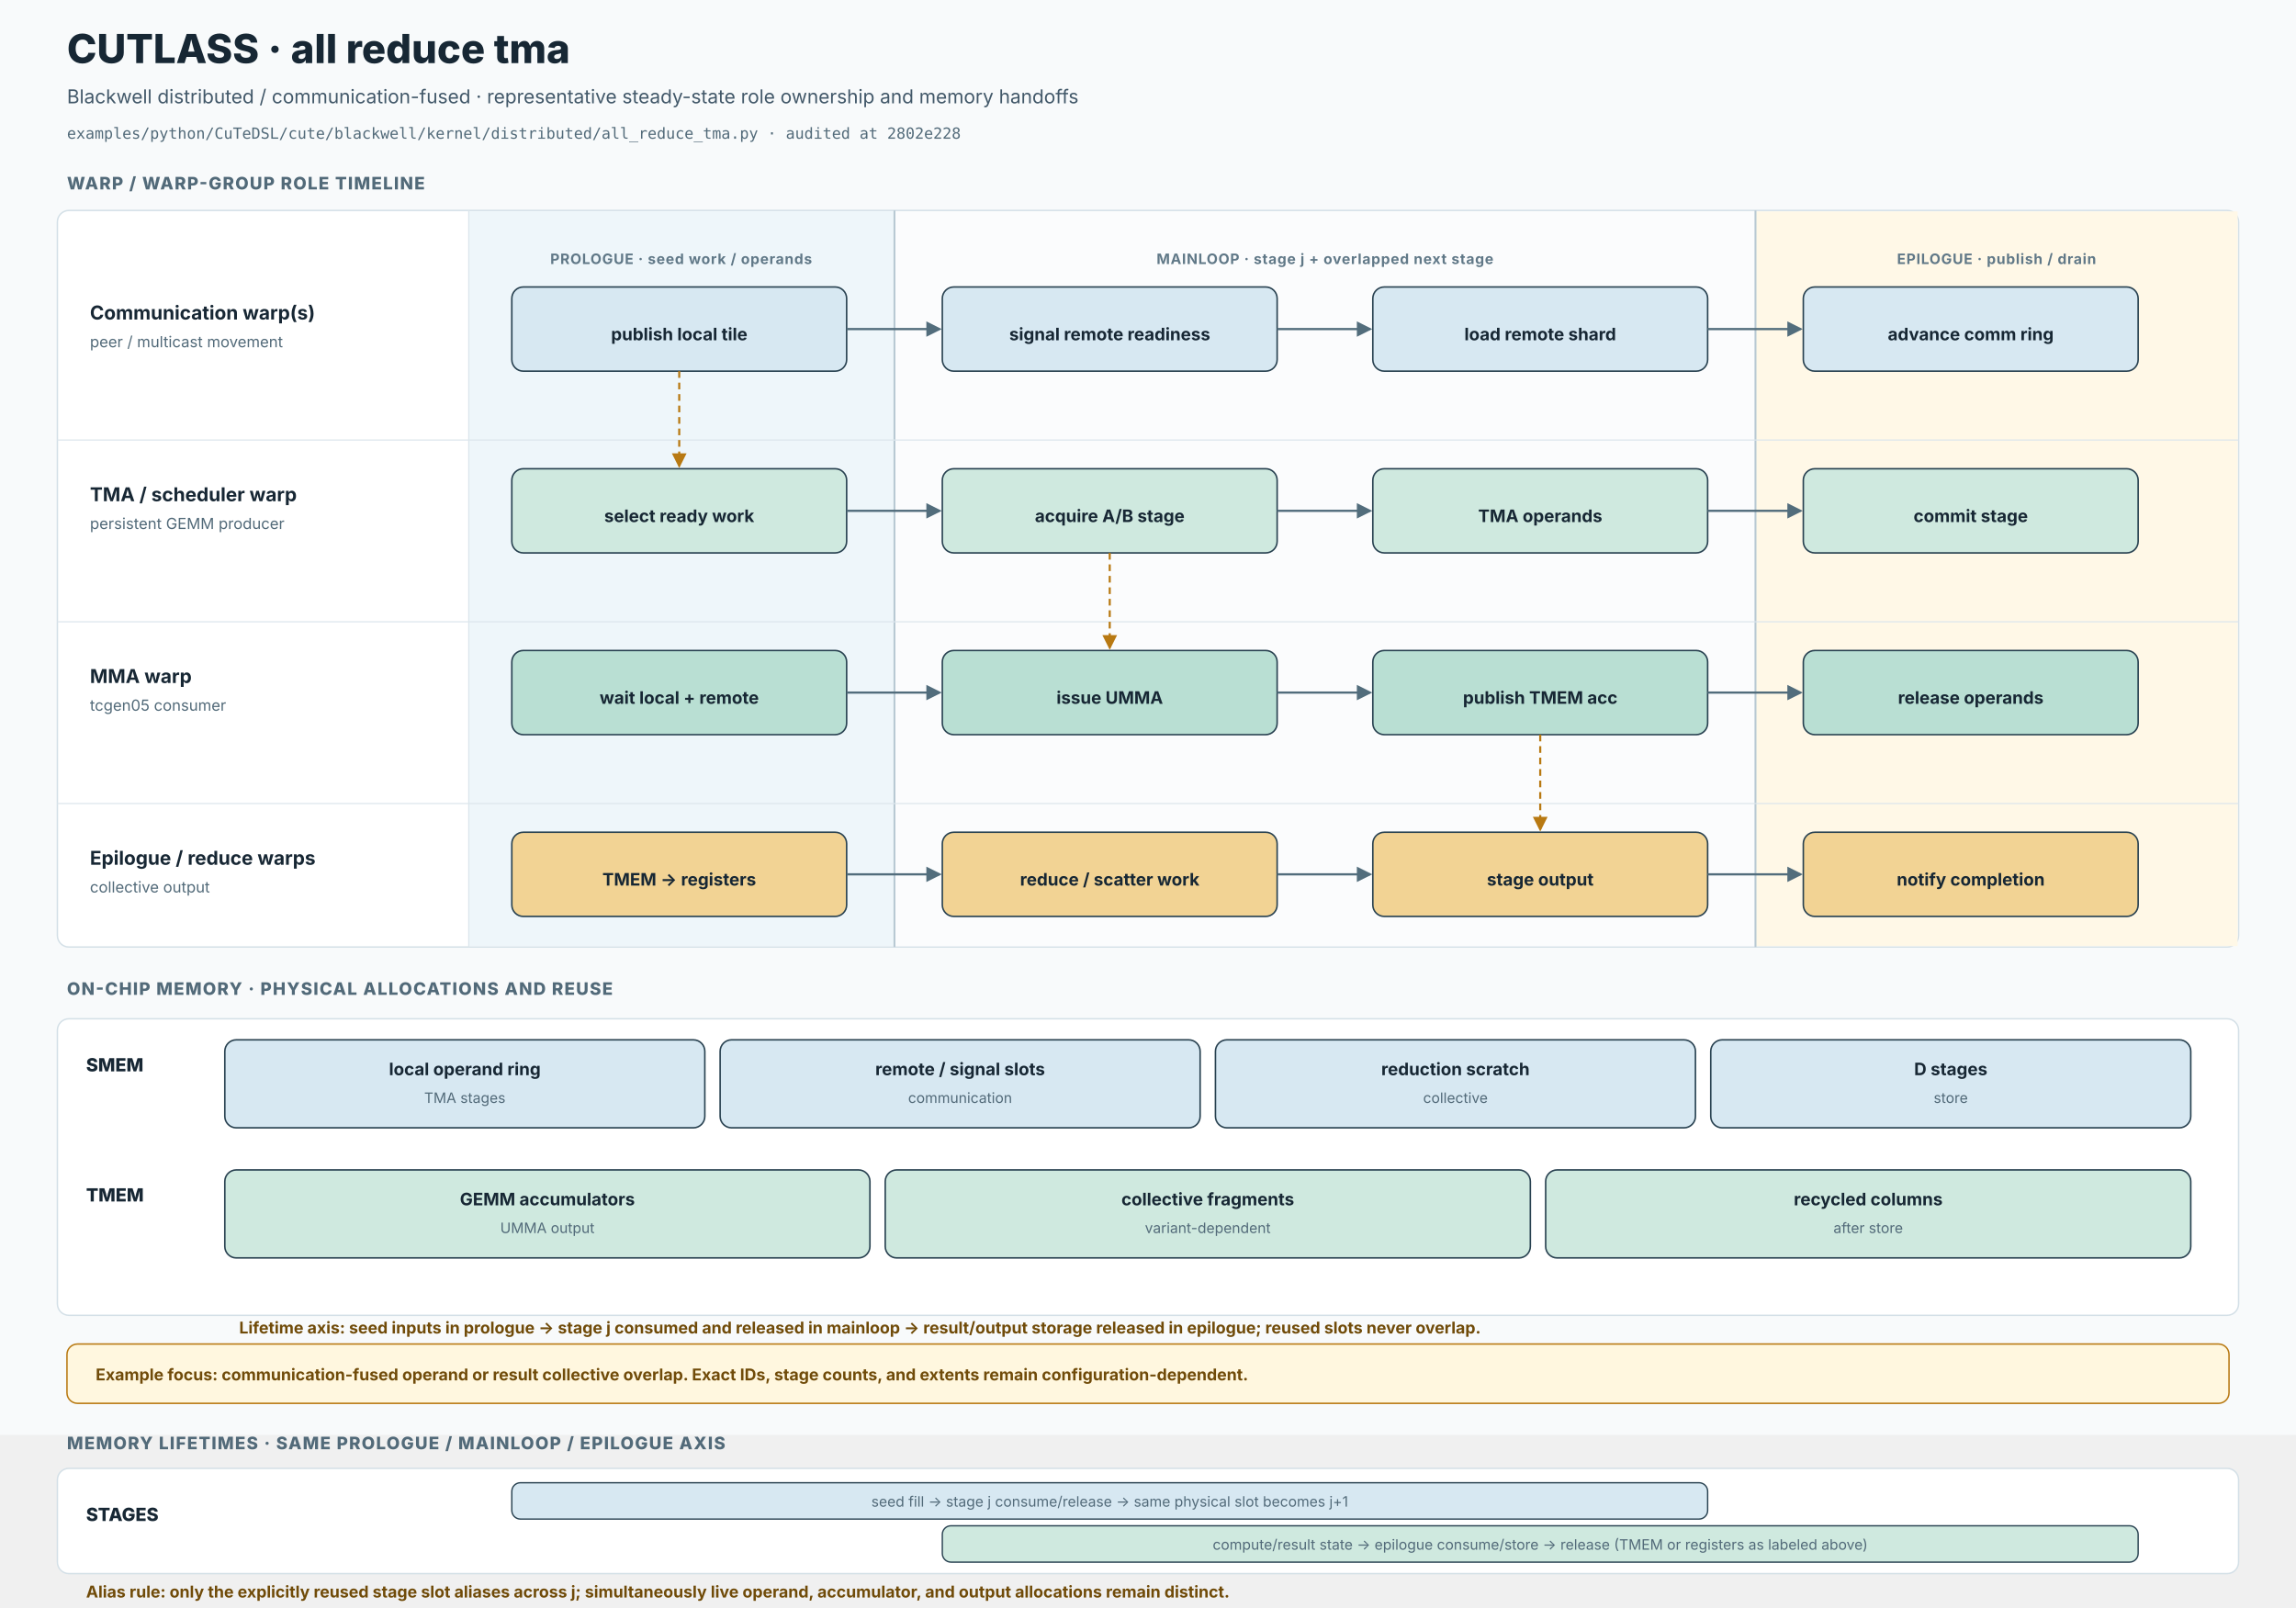
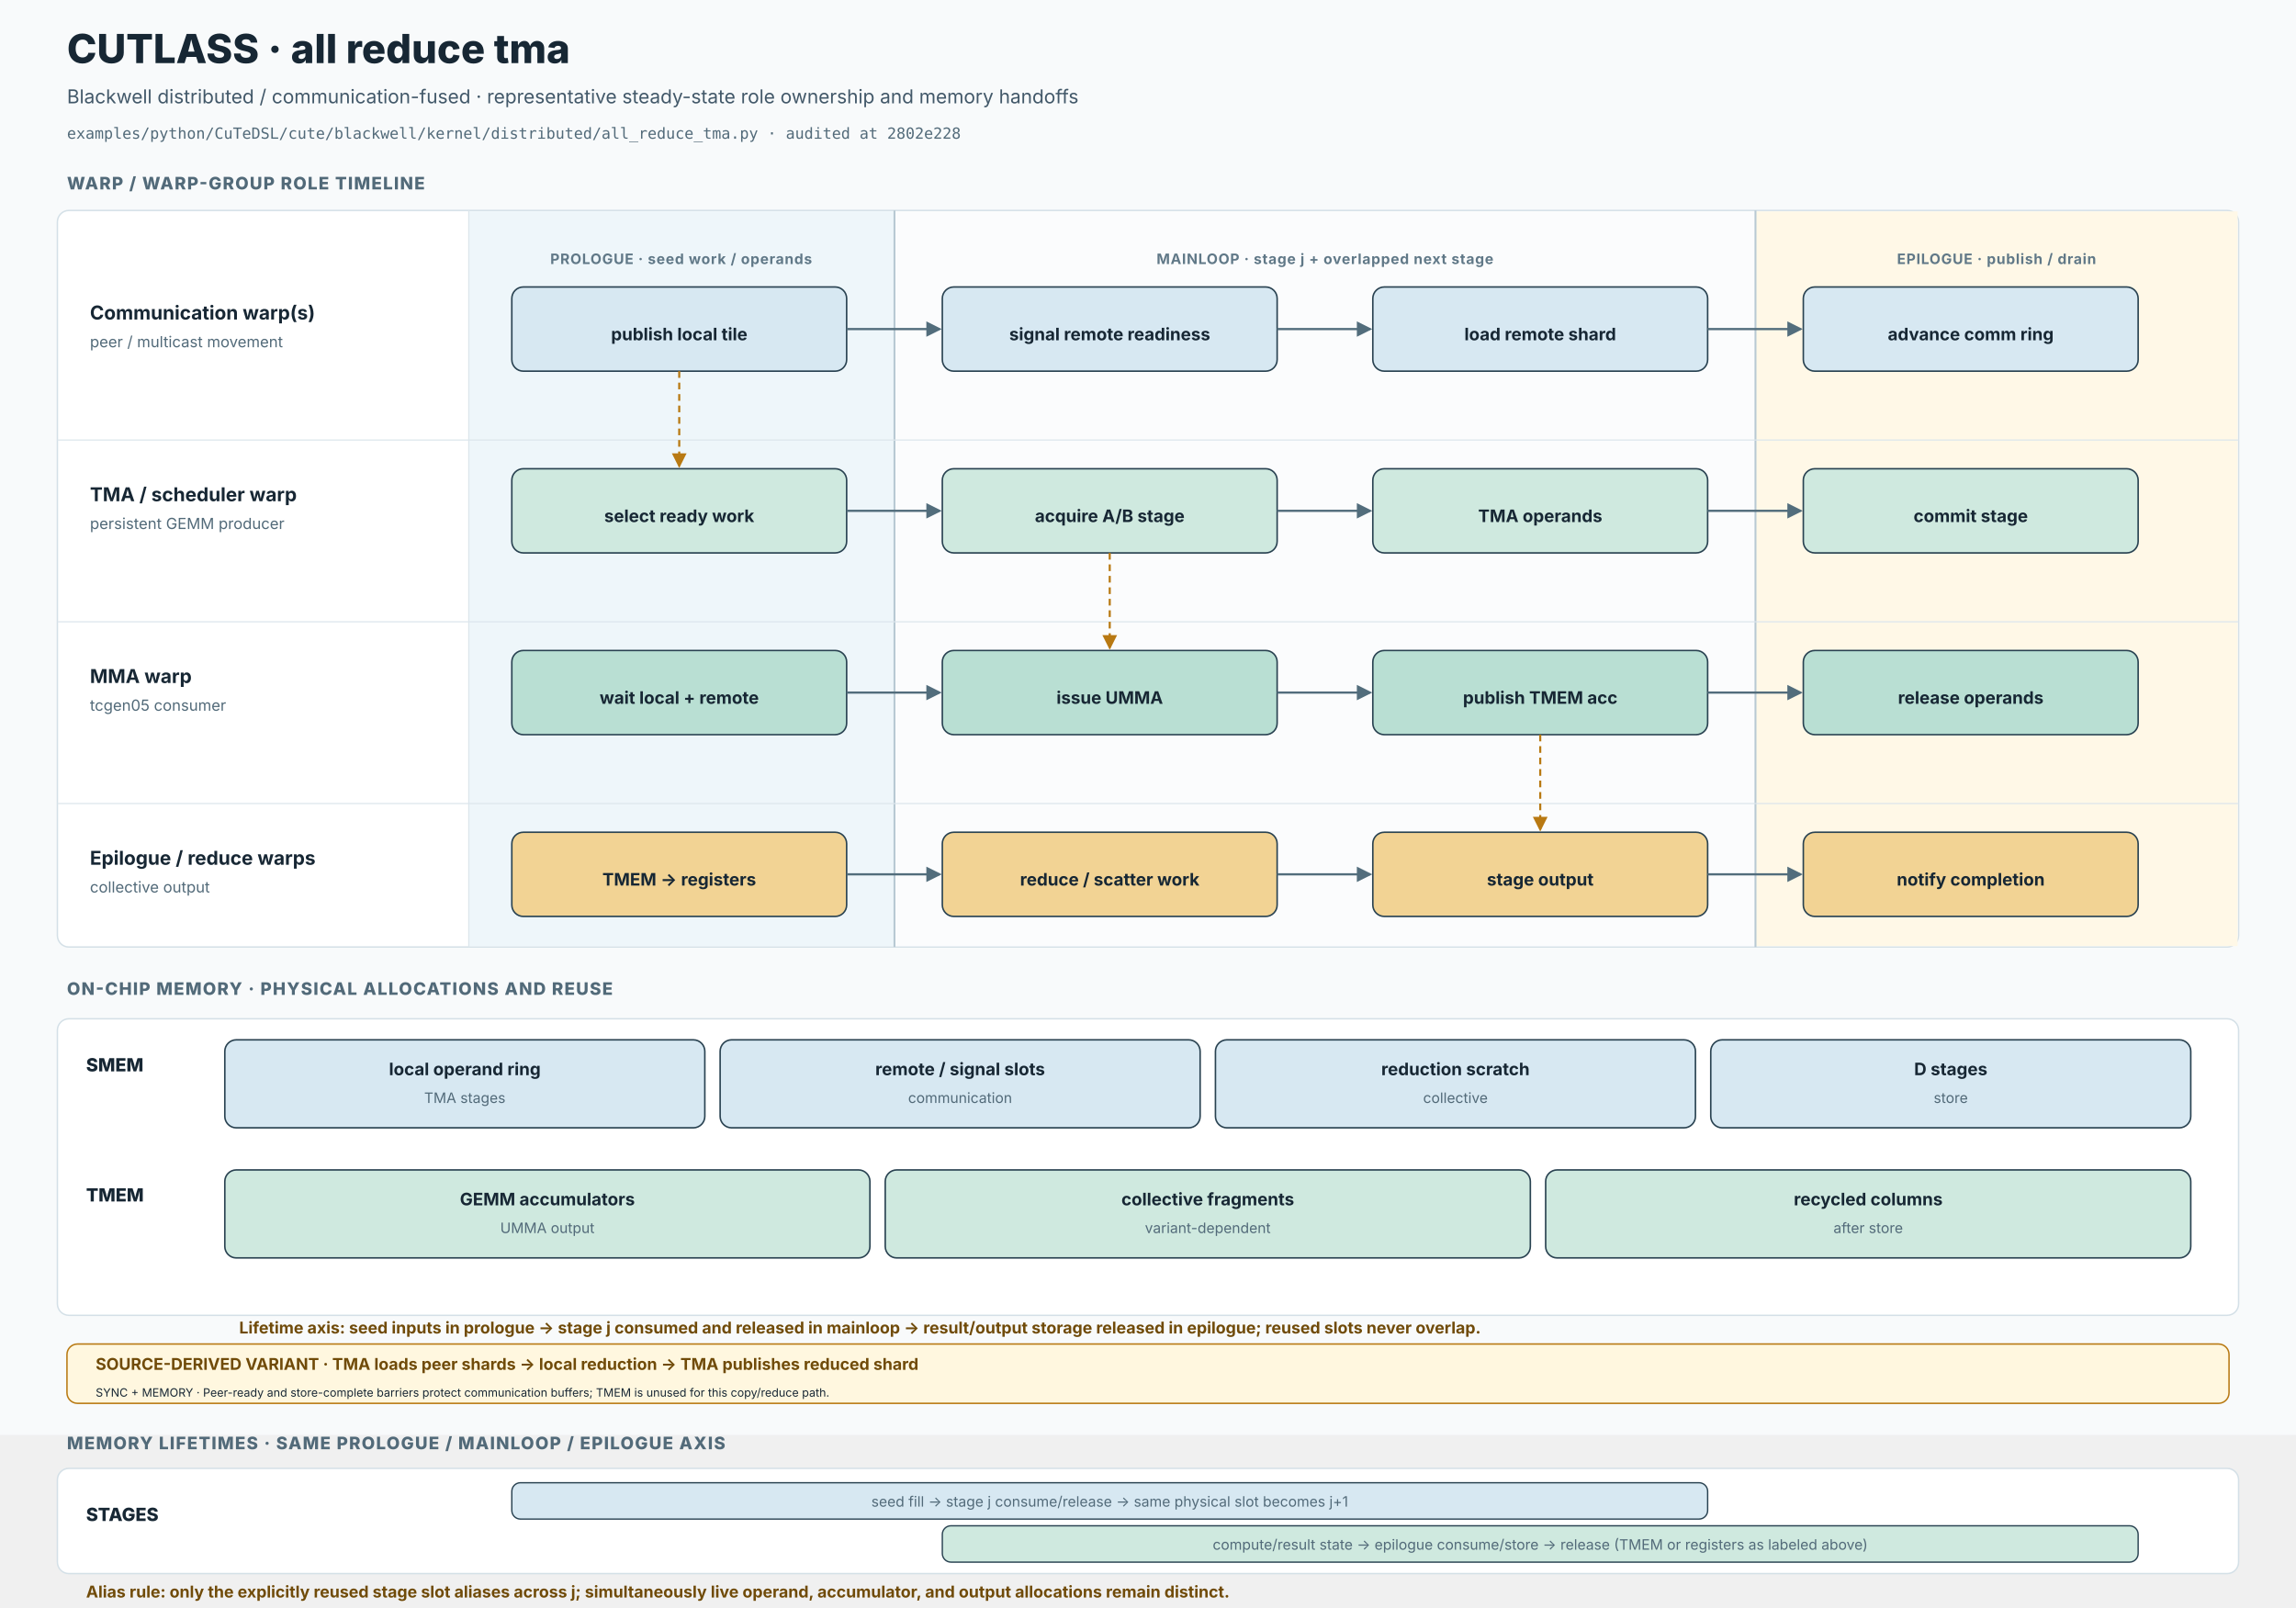
- <svg xmlns="http://www.w3.org/2000/svg" data-authoring="llm-direct" data-authoring-profile="direct-role-memory" data-topic-id="cutlass-warp-specialization" data-graph-id="python-cute-blackwell-kernel-distributed-all-reduce-tma" data-source-id="cutlass" width="2400" height="1680" viewBox="0 0 2400 1680" role="img" aria-labelledby="title desc">
+ <svg xmlns="http://www.w3.org/2000/svg" data-authoring="llm-direct" data-authoring-profile="direct-role-memory" data-structure-version="three-phase-role-memory-v1" data-kernel-id="python-cute-blackwell-kernel-distributed-all-reduce-tma" data-topic-id="cutlass-warp-specialization" data-graph-id="python-cute-blackwell-kernel-distributed-all-reduce-tma" data-source-id="cutlass" width="2400" height="1680" viewBox="0 0 2400 1680" role="img" aria-labelledby="title desc">
  <defs>
    <style>
      text { font-family: Inter, ui-sans-serif, system-ui, -apple-system, BlinkMacSystemFont, "Segoe UI", sans-serif; fill: #172734; }
      .title { font-size: 42px; font-weight: 780; } .subtitle { font-size: 20px; fill: #425869; }
      .source { font-family: ui-monospace, SFMono-Regular, Menlo, Consolas, monospace; font-size: 16px; fill: #526a79; }
      .panel { font-size: 18px; font-weight: 790; fill: #526a79; letter-spacing: 1.2px; }
      .phase { font-size: 15px; font-weight: 720; text-anchor: middle; fill: #607887; letter-spacing: .7px; }
      .role { font-size: 20px; font-weight: 750; } .role-note { font-size: 16px; fill: #526a79; }
      .box { font-size: 18px; font-weight: 700; text-anchor: middle; dominant-baseline: middle; }
      .node, .mem { stroke: #294251; stroke-width: 1.6; } .grid { stroke: #dce6ec; stroke-width: 1.2; }
      .arrow { fill: none; stroke: #526d7c; stroke-width: 2.3; marker-end: url(#arrow); }
      .handoff { fill: none; stroke: #b87912; stroke-width: 2.2; stroke-dasharray: 7 5; marker-end: url(#gold); }
      .memory-label { font-size: 19px; font-weight: 770; } .mem-name { font-size: 18px; font-weight: 740; text-anchor: middle; }
      .mem-note { font-size: 15px; fill: #526a79; text-anchor: middle; } .note { font-size: 17px; font-weight: 650; fill: #704b09; }
    </style>
    <marker id="arrow" viewBox="0 0 10 10" refX="8.5" refY="5" markerWidth="7" markerHeight="7" orient="auto">
      <path d="M0 0L10 5L0 10Z" fill="#526d7c" />
    </marker>
    <marker id="gold" viewBox="0 0 10 10" refX="8.5" refY="5" markerWidth="7" markerHeight="7" orient="auto">
      <path d="M0 0L10 5L0 10Z" fill="#b87912" />
    </marker>
  </defs>
  <rect width="2400" height="1500" fill="#f8fafb" />
  <text class="title" x="70" y="66">CUTLASS · all reduce tma</text>
  <text class="subtitle" x="70" y="108">Blackwell distributed / communication-fused · representative steady-state role ownership and memory handoffs</text>
  <text class="source" x="70" y="145">examples/python/CuTeDSL/cute/blackwell/kernel/distributed/all_reduce_tma.py · audited at 2802e228</text>
  <text class="panel" x="70" y="198">WARP / WARP-GROUP ROLE TIMELINE</text>
  <rect x="60" y="220" width="2280" height="770" rx="12" fill="#fff" stroke="#d4e0e7" stroke-width="1.5" />
  <rect class="phase-band" data-phase-id="prologue" x="490" y="221" width="445" height="768" fill="#eef6fa" />
  <rect class="phase-band" data-phase-id="mainloop" x="935" y="221" width="900" height="768" fill="#fbfcfd" />
  <rect class="phase-band" data-phase-id="epilogue" x="1835" y="221" width="504" height="768" fill="#fff8e7" />
  <line x1="935" y1="220" x2="935" y2="990" stroke="#b8c9d3" stroke-width="2" />
  <line x1="1835" y1="220" x2="1835" y2="990" stroke="#b8c9d3" stroke-width="2" />
  <line class="grid" x1="490" y1="220" x2="490" y2="990" />
  <line class="grid" x1="60" y1="460" x2="2340" y2="460" />
  <line class="grid" x1="60" y1="650" x2="2340" y2="650" />
  <line class="grid" x1="60" y1="840" x2="2340" y2="840" />
  <text class="phase" data-phase-id="prologue" x="712" y="276">PROLOGUE · seed work / operands</text>
  <text class="phase" data-phase-id="mainloop" x="1385" y="276">MAINLOOP · stage j + overlapped next stage</text>
  <text class="phase" data-phase-id="epilogue" x="2087" y="276">EPILOGUE · publish / drain</text>
  <text class="role" x="94" y="334">Communication warp(s)</text>
  <text class="role-note" x="94" y="363">peer / multicast movement</text>
  <rect class="node" x="535" y="300" width="350" height="88" rx="12" fill="#d7e8f2" />
  <text class="box" x="710" y="349">publish local tile</text>
  <rect class="node" x="985" y="300" width="350" height="88" rx="12" fill="#d7e8f2" />
  <text class="box" x="1160" y="349">signal remote readiness</text>
  <path class="arrow" d="M885 344 H982" />
  <rect class="node" x="1435" y="300" width="350" height="88" rx="12" fill="#d7e8f2" />
  <text class="box" x="1610" y="349">load remote shard</text>
  <path class="arrow" d="M1335 344 H1432" />
  <rect class="node" x="1885" y="300" width="350" height="88" rx="12" fill="#d7e8f2" />
  <text class="box" x="2060" y="349">advance comm ring</text>
  <path class="arrow" d="M1785 344 H1882" />
  <text class="role" x="94" y="524">TMA / scheduler warp</text>
  <text class="role-note" x="94" y="553">persistent GEMM producer</text>
  <rect class="node" x="535" y="490" width="350" height="88" rx="12" fill="#cfe9df" />
  <text class="box" x="710" y="539">select ready work</text>
  <rect class="node" x="985" y="490" width="350" height="88" rx="12" fill="#cfe9df" />
  <text class="box" x="1160" y="539">acquire A/B stage</text>
  <path class="arrow" d="M885 534 H982" />
  <rect class="node" x="1435" y="490" width="350" height="88" rx="12" fill="#cfe9df" />
  <text class="box" x="1610" y="539">TMA operands</text>
  <path class="arrow" d="M1335 534 H1432" />
  <rect class="node" x="1885" y="490" width="350" height="88" rx="12" fill="#cfe9df" />
  <text class="box" x="2060" y="539">commit stage</text>
  <path class="arrow" d="M1785 534 H1882" />
  <text class="role" x="94" y="714">MMA warp</text>
  <text class="role-note" x="94" y="743">tcgen05 consumer</text>
  <rect class="node" x="535" y="680" width="350" height="88" rx="12" fill="#b9dfd3" />
  <text class="box" x="710" y="729">wait local + remote</text>
  <rect class="node" x="985" y="680" width="350" height="88" rx="12" fill="#b9dfd3" />
  <text class="box" x="1160" y="729">issue UMMA</text>
  <path class="arrow" d="M885 724 H982" />
  <rect class="node" x="1435" y="680" width="350" height="88" rx="12" fill="#b9dfd3" />
  <text class="box" x="1610" y="729">publish TMEM acc</text>
  <path class="arrow" d="M1335 724 H1432" />
  <rect class="node" x="1885" y="680" width="350" height="88" rx="12" fill="#b9dfd3" />
  <text class="box" x="2060" y="729">release operands</text>
  <path class="arrow" d="M1785 724 H1882" />
  <text class="role" x="94" y="904">Epilogue / reduce warps</text>
  <text class="role-note" x="94" y="933">collective output</text>
  <rect class="node" x="535" y="870" width="350" height="88" rx="12" fill="#f2d394" />
  <text class="box" x="710" y="919">TMEM → registers</text>
  <rect class="node" x="985" y="870" width="350" height="88" rx="12" fill="#f2d394" />
  <text class="box" x="1160" y="919">reduce / scatter work</text>
  <path class="arrow" d="M885 914 H982" />
  <rect class="node" x="1435" y="870" width="350" height="88" rx="12" fill="#f2d394" />
  <text class="box" x="1610" y="919">stage output</text>
  <path class="arrow" d="M1335 914 H1432" />
  <rect class="node" x="1885" y="870" width="350" height="88" rx="12" fill="#f2d394" />
  <text class="box" x="2060" y="919">notify completion</text>
  <path class="arrow" d="M1785 914 H1882" />
  <path class="handoff" d="M710 388 V487" />
  <path class="handoff" d="M1160 578 V677" />
  <path class="handoff" d="M1610 768 V867" />
  <text class="panel" x="70" y="1040">ON-CHIP MEMORY · PHYSICAL ALLOCATIONS AND REUSE</text>
  <rect x="60" y="1065" width="2280" height="310" rx="12" fill="#fff" stroke="#d4e0e7" stroke-width="1.5" />
  <text class="memory-label" x="90" y="1120">SMEM</text>
  <rect class="mem" x="235.0" y="1087" width="501.75" height="92" rx="12" fill="#d7e8f2" />
  <text class="mem-name" x="485.875" y="1124">local operand ring</text>
  <text class="mem-note" x="485.875" y="1153">TMA stages</text>
  <rect class="mem" x="752.75" y="1087" width="501.75" height="92" rx="12" fill="#d7e8f2" />
  <text class="mem-name" x="1003.625" y="1124">remote / signal slots</text>
  <text class="mem-note" x="1003.625" y="1153">communication</text>
  <rect class="mem" x="1270.5" y="1087" width="501.75" height="92" rx="12" fill="#d7e8f2" />
  <text class="mem-name" x="1521.375" y="1124">reduction scratch</text>
  <text class="mem-note" x="1521.375" y="1153">collective</text>
  <rect class="mem" x="1788.25" y="1087" width="501.75" height="92" rx="12" fill="#d7e8f2" />
  <text class="mem-name" x="2039.125" y="1124">D stages</text>
  <text class="mem-note" x="2039.125" y="1153">store</text>
  <text class="memory-label" x="90" y="1256">TMEM</text>
  <rect class="mem" x="235.0" y="1223" width="674.333" height="92" rx="12" fill="#cfe9df" />
  <text class="mem-name" x="572.167" y="1260">GEMM accumulators</text>
  <text class="mem-note" x="572.167" y="1289">UMMA output</text>
  <rect class="mem" x="925.333" y="1223" width="674.333" height="92" rx="12" fill="#cfe9df" />
  <text class="mem-name" x="1262.5" y="1260">collective fragments</text>
  <text class="mem-note" x="1262.5" y="1289">variant-dependent</text>
  <rect class="mem" x="1615.667" y="1223" width="674.333" height="92" rx="12" fill="#cfe9df" />
  <text class="mem-name" x="1952.833" y="1260">recycled columns</text>
  <text class="mem-note" x="1952.833" y="1289">after store</text>
  <text class="note" x="250" y="1394">Lifetime axis: seed inputs in prologue → stage j consumed and released in mainloop → result/output storage released in epilogue; reused slots never overlap.</text>
  <rect x="70" y="1405" width="2260" height="62" rx="11" fill="#fff7df" stroke="#b87912" stroke-width="1.5" />
-   <text class="note" x="100" y="1443">Example focus: communication-fused operand or result collective overlap. Exact IDs, stage counts, and extents remain configuration-dependent.</text>
+   <g class="source-specific" data-source-locator="examples/python/CuTeDSL/cute/blackwell/kernel/distributed/all_reduce_tma.py">
+     <text class="note" x="100" y="1432">SOURCE-DERIVED VARIANT · TMA loads peer shards → local reduction → TMA publishes reduced shard</text>
+     <text class="source-delta" x="100" y="1460">SYNC + MEMORY · Peer-ready and store-complete barriers protect communication buffers; TMEM is unused for this copy/reduce path.</text>
+   </g>
  <text class="panel" x="70" y="1515">MEMORY LIFETIMES · SAME PROLOGUE / MAINLOOP / EPILOGUE AXIS</text>
  <rect x="60" y="1535" width="2280" height="110" rx="12" fill="#fff" stroke="#d4e0e7" stroke-width="1.5" />
  <text class="memory-label" x="90" y="1590">STAGES</text>
  <g class="resource-lifetime" data-resource-id="operand-stage">
    <rect class="life-box" x="535" y="1550" width="1250" height="38" rx="9" fill="#d7e8f2" stroke="#294251" stroke-width="1.4" />
    <text class="mem-note" x="1160" y="1575">seed fill → stage j consume/release → same physical slot becomes j+1</text>
  </g>
  <g class="resource-lifetime" data-resource-id="result-state">
    <rect class="life-box" x="985" y="1595" width="1250" height="38" rx="9" fill="#cfe9df" stroke="#294251" stroke-width="1.4" />
    <text class="mem-note" x="1610" y="1620">compute/result state → epilogue consume/store → release (TMEM or registers as labeled above)</text>
  </g>
  <text class="note" x="90" y="1670">Alias rule: only the explicitly reused stage slot aliases across j; simultaneously live operand, accumulator, and output allocations remain distinct.</text>
</svg>
